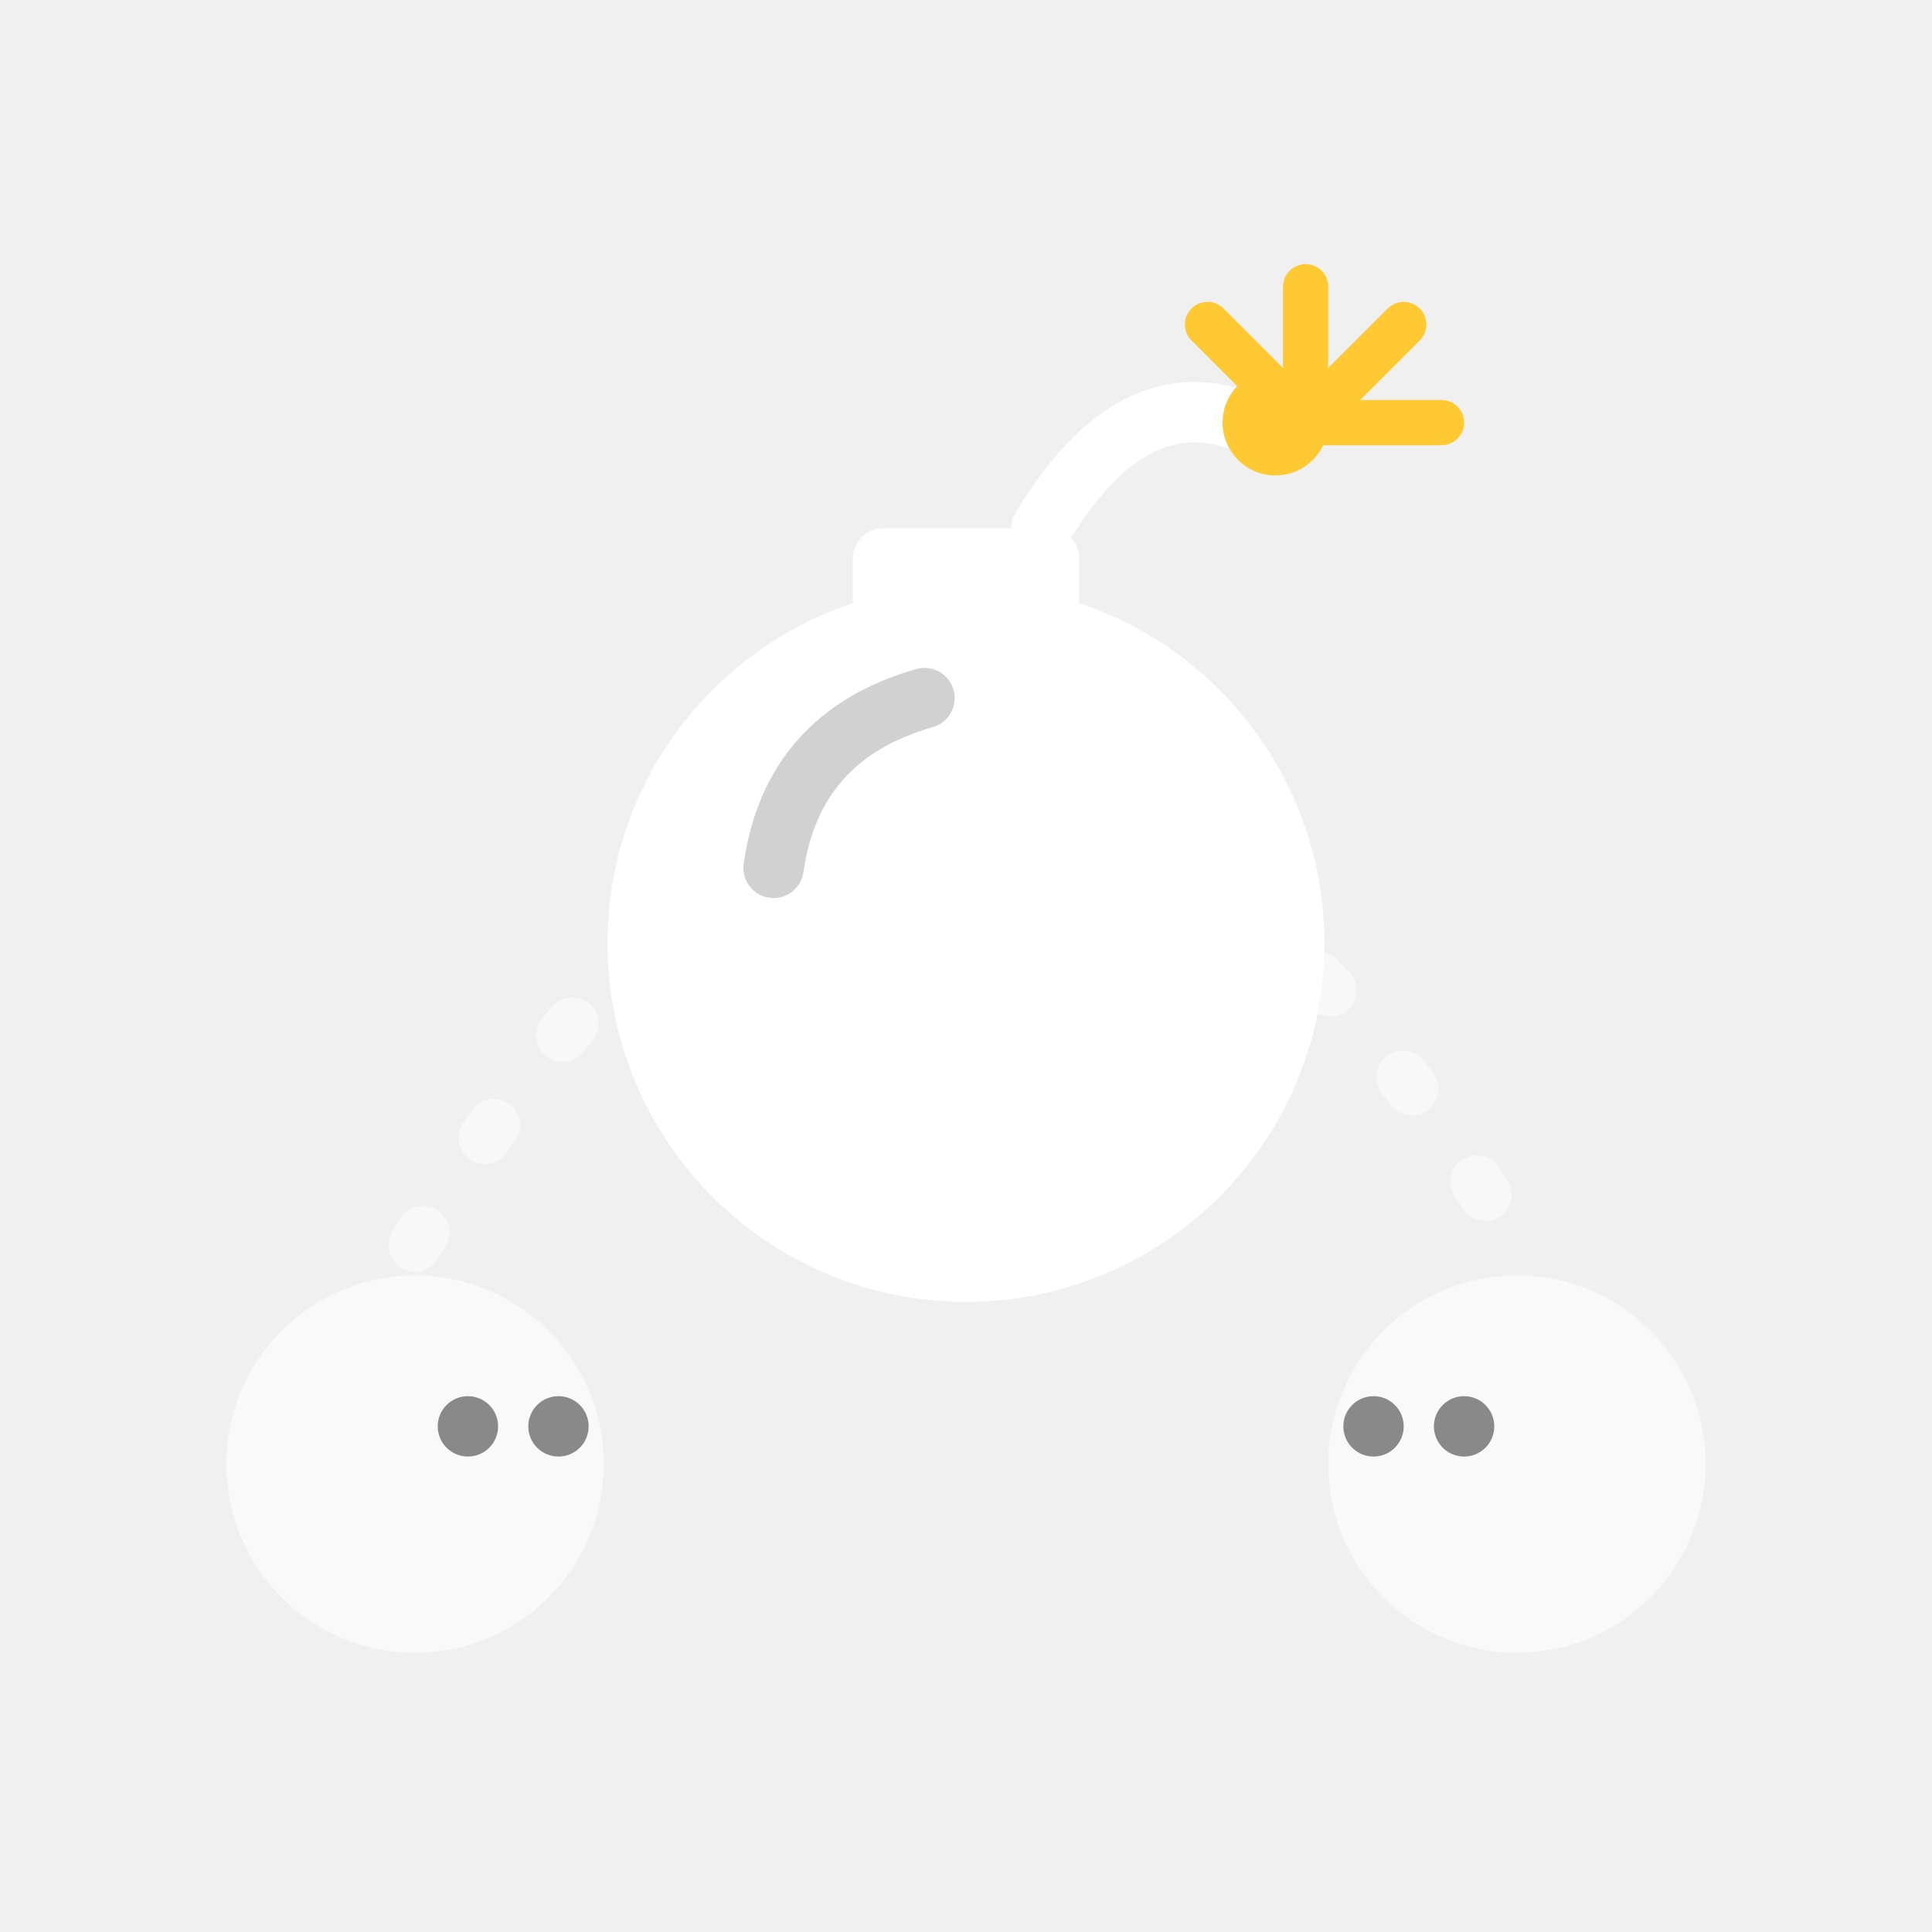
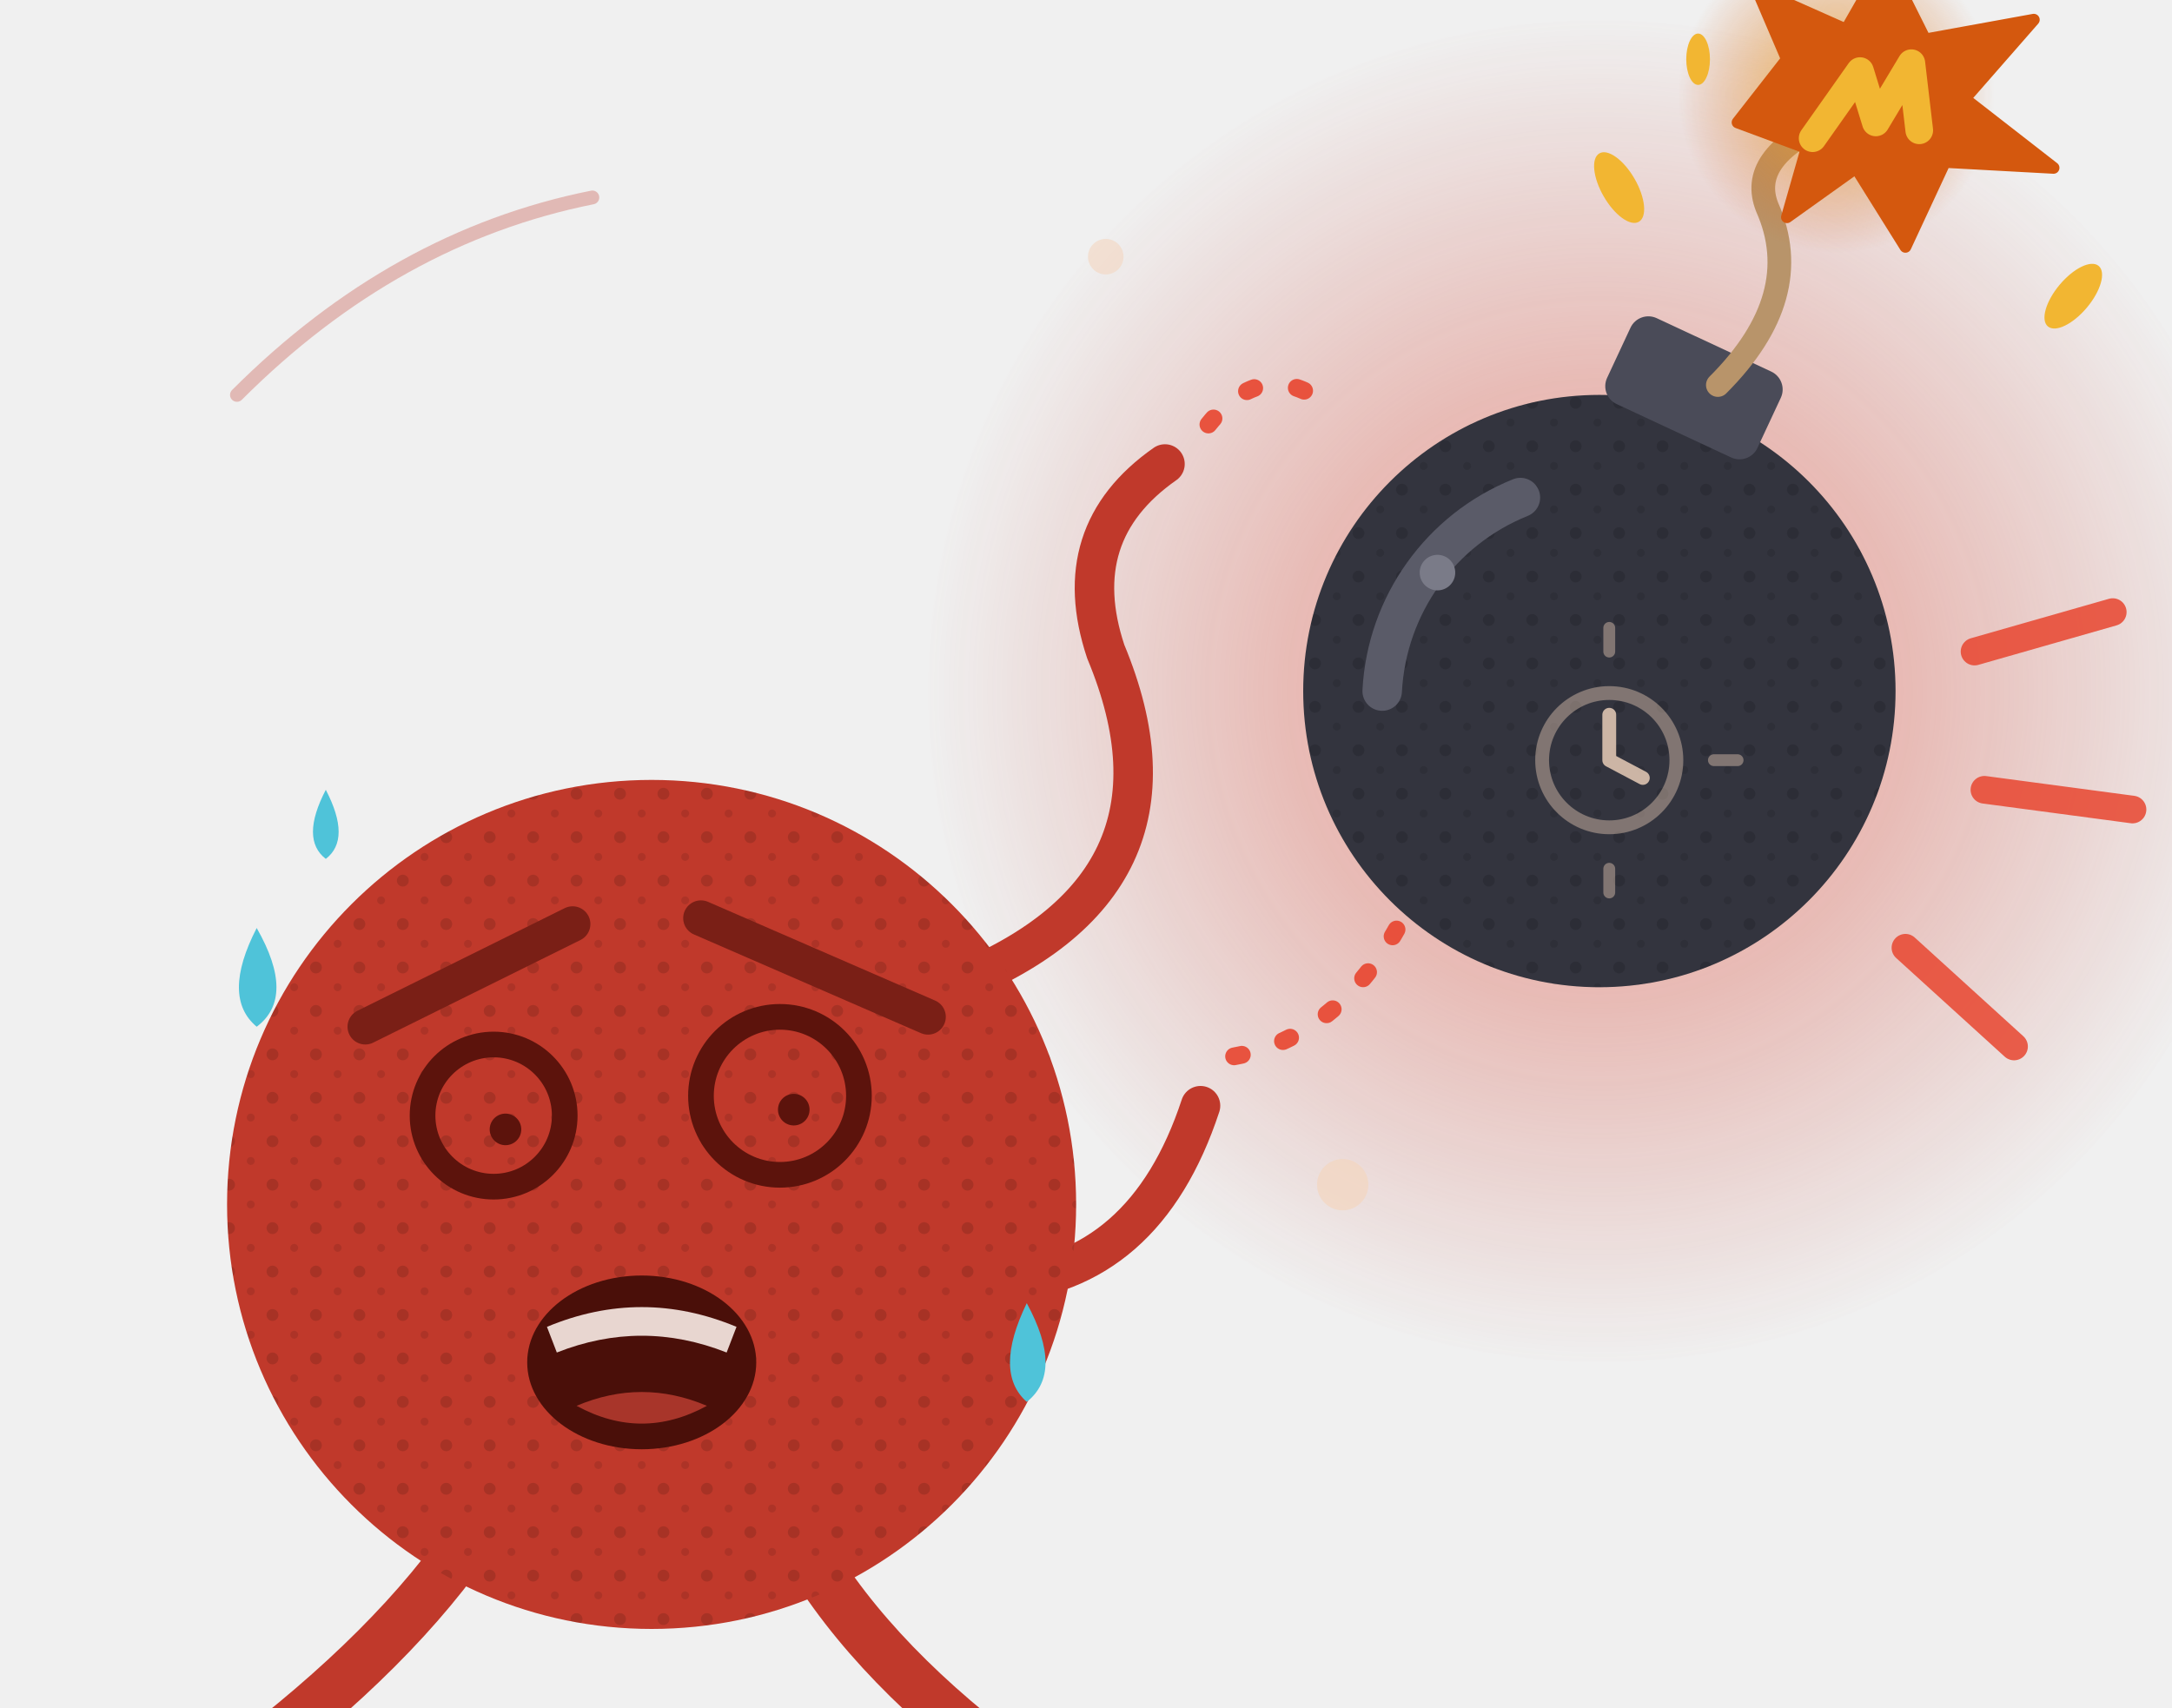
- <svg xmlns="http://www.w3.org/2000/svg" width="512" height="512" viewBox="0 0 512 512">
-   <path d="M110 330 Q256 90 402 330" fill="none" stroke="#fff" stroke-opacity="0.5" stroke-width="14" stroke-linecap="round" stroke-dasharray="4 30" />
-   <circle cx="256" cy="250" r="95" fill="#fff" />
-   <rect x="226" y="140" width="60" height="34" rx="8" fill="#fff" />
-   <path d="M276 140 Q300 100 330 112" fill="none" stroke="#fff" stroke-width="16" stroke-linecap="round" />
-   <g stroke="#FFC933" stroke-width="12" stroke-linecap="round">
-     <line x1="346" y1="112" x2="346" y2="76" />
-     <line x1="346" y1="112" x2="382" y2="112" />
-     <line x1="346" y1="112" x2="372" y2="86" />
-     <line x1="346" y1="112" x2="320" y2="86" />
+ <svg xmlns="http://www.w3.org/2000/svg" width="1100" height="865" viewBox="0 0 1100 865">
+   <defs>
+     <pattern id="dots" width="22" height="22" patternUnits="userSpaceOnUse">
+       <circle cx="6" cy="6" r="3" fill="#000" opacity="0.13" />
+       <circle cx="17" cy="16" r="2" fill="#000" opacity="0.1" />
+     </pattern>
+     <radialGradient id="glow">
+       <stop offset="0" stop-color="#e8452f" stop-opacity="0.55" />
+       <stop offset="1" stop-color="#c0392b" stop-opacity="0" />
+     </radialGradient>
+     <radialGradient id="sg">
+       <stop offset="0" stop-color="#f2b632" stop-opacity="0.8" />
+       <stop offset="1" stop-color="#d4580e" stop-opacity="0" />
+     </radialGradient>
+   </defs>
+   <circle cx="810" cy="350" r="340" fill="url(#glow)" />
+   <g fill="none" stroke="#c0392b" stroke-width="26" stroke-linecap="round">
+     <path d="M250 760 Q 215 820 140 880" />
+     <path d="M400 770 Q 430 830 500 885" />
  </g>
-   <circle cx="338" cy="112" r="14" fill="#FFC933" />
-   <path d="M205 230 Q210 195 245 185" fill="none" stroke="#000" stroke-opacity="0.18" stroke-width="16" stroke-linecap="round" />
-   <g fill="#fff" fill-opacity="0.6">
-     <circle cx="110" cy="388" r="50" />
-     <circle cx="402" cy="388" r="50" />
+   <g fill="none" stroke="#c0392b" stroke-width="20" stroke-linecap="round" stroke-linejoin="round">
+     <path d="M480 500 Q 610 450 560 330 Q 540 270 590 235" />
+     <path d="M505 650 Q 580 645 608 560" />
  </g>
-   <g fill="#000" fill-opacity="0.45">
-     <circle cx="124" cy="378" r="8" />
-     <circle cx="148" cy="378" r="8" />
-     <circle cx="364" cy="378" r="8" />
-     <circle cx="388" cy="378" r="8" />
+   <g fill="none" stroke="#e8452f" stroke-width="9" stroke-linecap="round" stroke-dasharray="4 22" opacity="0.9">
+     <path d="M625 535 Q 680 525 712 462" />
+     <path d="M612 215 Q 640 180 672 205" />
  </g>
+   <path d="M120 200 Q 200 120 300 100" fill="none" stroke="#c0392b" stroke-width="7" stroke-linecap="round" opacity="0.3" />
+   <circle cx="330" cy="610" r="215" fill="#c0392b" />
+   <circle cx="330" cy="610" r="215" fill="url(#dots)" />
+   <g>
+     <circle cx="250" cy="565" r="36" fill="none" stroke="#5c130c" stroke-width="13" />
+     <circle cx="395" cy="555" r="40" fill="none" stroke="#5c130c" stroke-width="13" />
+     <circle cx="256" cy="572" r="8" fill="#5c130c" />
+     <circle cx="402" cy="562" r="8" fill="#5c130c" />
+     <path d="M185 520 L290 468" stroke="#7a1f16" stroke-width="18" stroke-linecap="round" />
+     <path d="M355 465 L470 515" stroke="#7a1f16" stroke-width="18" stroke-linecap="round" />
+     <ellipse cx="325" cy="690" rx="58" ry="44" fill="#4a0f09" />
+     <path d="M277 672 Q325 652 373 672 L368 685 Q325 668 282 685Z" fill="#e8d6d0" />
+     <path d="M292 712 Q325 698 358 712 Q325 730 292 712Z" fill="#a8352a" />
+   </g>
+   <g fill="#4fc3d9">
+     <path d="M130 470 Q112 505 130 520 Q150 505 130 470Z" />
+     <path d="M165 400 Q152 425 165 435 Q178 425 165 400Z" />
+     <path d="M520 660 Q503 695 520 710 Q539 695 520 660Z" />
+   </g>
+   <circle cx="810" cy="350" r="150" fill="#33343e" />
+   <circle cx="810" cy="350" r="150" fill="url(#dots)" />
+   <path d="M700 350 A112 112 0 0 1 770 252" fill="none" stroke="#5a5b68" stroke-width="20" stroke-linecap="round" />
+   <circle cx="728" cy="290" r="9" fill="#7a7b88" />
+   <g transform="rotate(25 855 205)">
+     <rect x="812" y="172" width="84" height="48" rx="10" fill="#4a4b58" />
+   </g>
+   <g fill="none" stroke="#f3d6bf" stroke-linecap="round" opacity="0.8">
+     <circle cx="815" cy="385" r="34" stroke-width="7" opacity="0.5" />
+     <path d="M815 385 L815 362 M815 385 L832 394" stroke-width="7" />
+     <path d="M815 330 L815 318 M868 385 L880 385 M815 440 L815 452" stroke-width="6" opacity="0.5" />
+   </g>
+   <path d="M870 195 Q 915 150 895 105 Q 885 80 925 62" fill="none" stroke="#b8946a" stroke-width="12" stroke-linecap="round" />
+   <circle cx="930" cy="48" r="80" fill="url(#sg)" />
+   <path d="M880 62 L905 30 L890 -5 L935 15 L955 -20 L975 20 L1030 10 L995 50 L1040 85 L985 82 L965 125 L940 85 L905 110 L915 75Z" fill="#d4580e" stroke="#d4580e" stroke-width="6" stroke-linejoin="round" />
+   <path d="M915 55 L945 28 L940 60 L975 40 L962 72 L990 78 L952 84 L935 100 L935 78 L912 88Z" fill="none" />
+   <path d="M918 70 L942 36 L950 62 L968 32 L972 66" fill="none" stroke="#f2b632" stroke-width="14" stroke-linecap="round" stroke-linejoin="round" />
+   <g fill="#f2b632">
+     <ellipse cx="820" cy="95" rx="9" ry="20" transform="rotate(-30 820 95)" />
+     <ellipse cx="1050" cy="150" rx="9" ry="20" transform="rotate(40 1050 150)" />
+     <ellipse cx="860" cy="30" rx="6" ry="13" />
+   </g>
+   <g fill="none" stroke="#e8452f" stroke-width="14" stroke-linecap="round" opacity="0.85">
+     <path d="M1000 330 L1070 310" />
+     <path d="M1005 400 L1080 410" />
+     <path d="M965 480 L1020 530" />
+   </g>
+   <circle cx="680" cy="600" r="13" fill="#f3d6bf" opacity="0.7" />
+   <circle cx="560" cy="130" r="9" fill="#f3d6bf" opacity="0.6" />
</svg>
